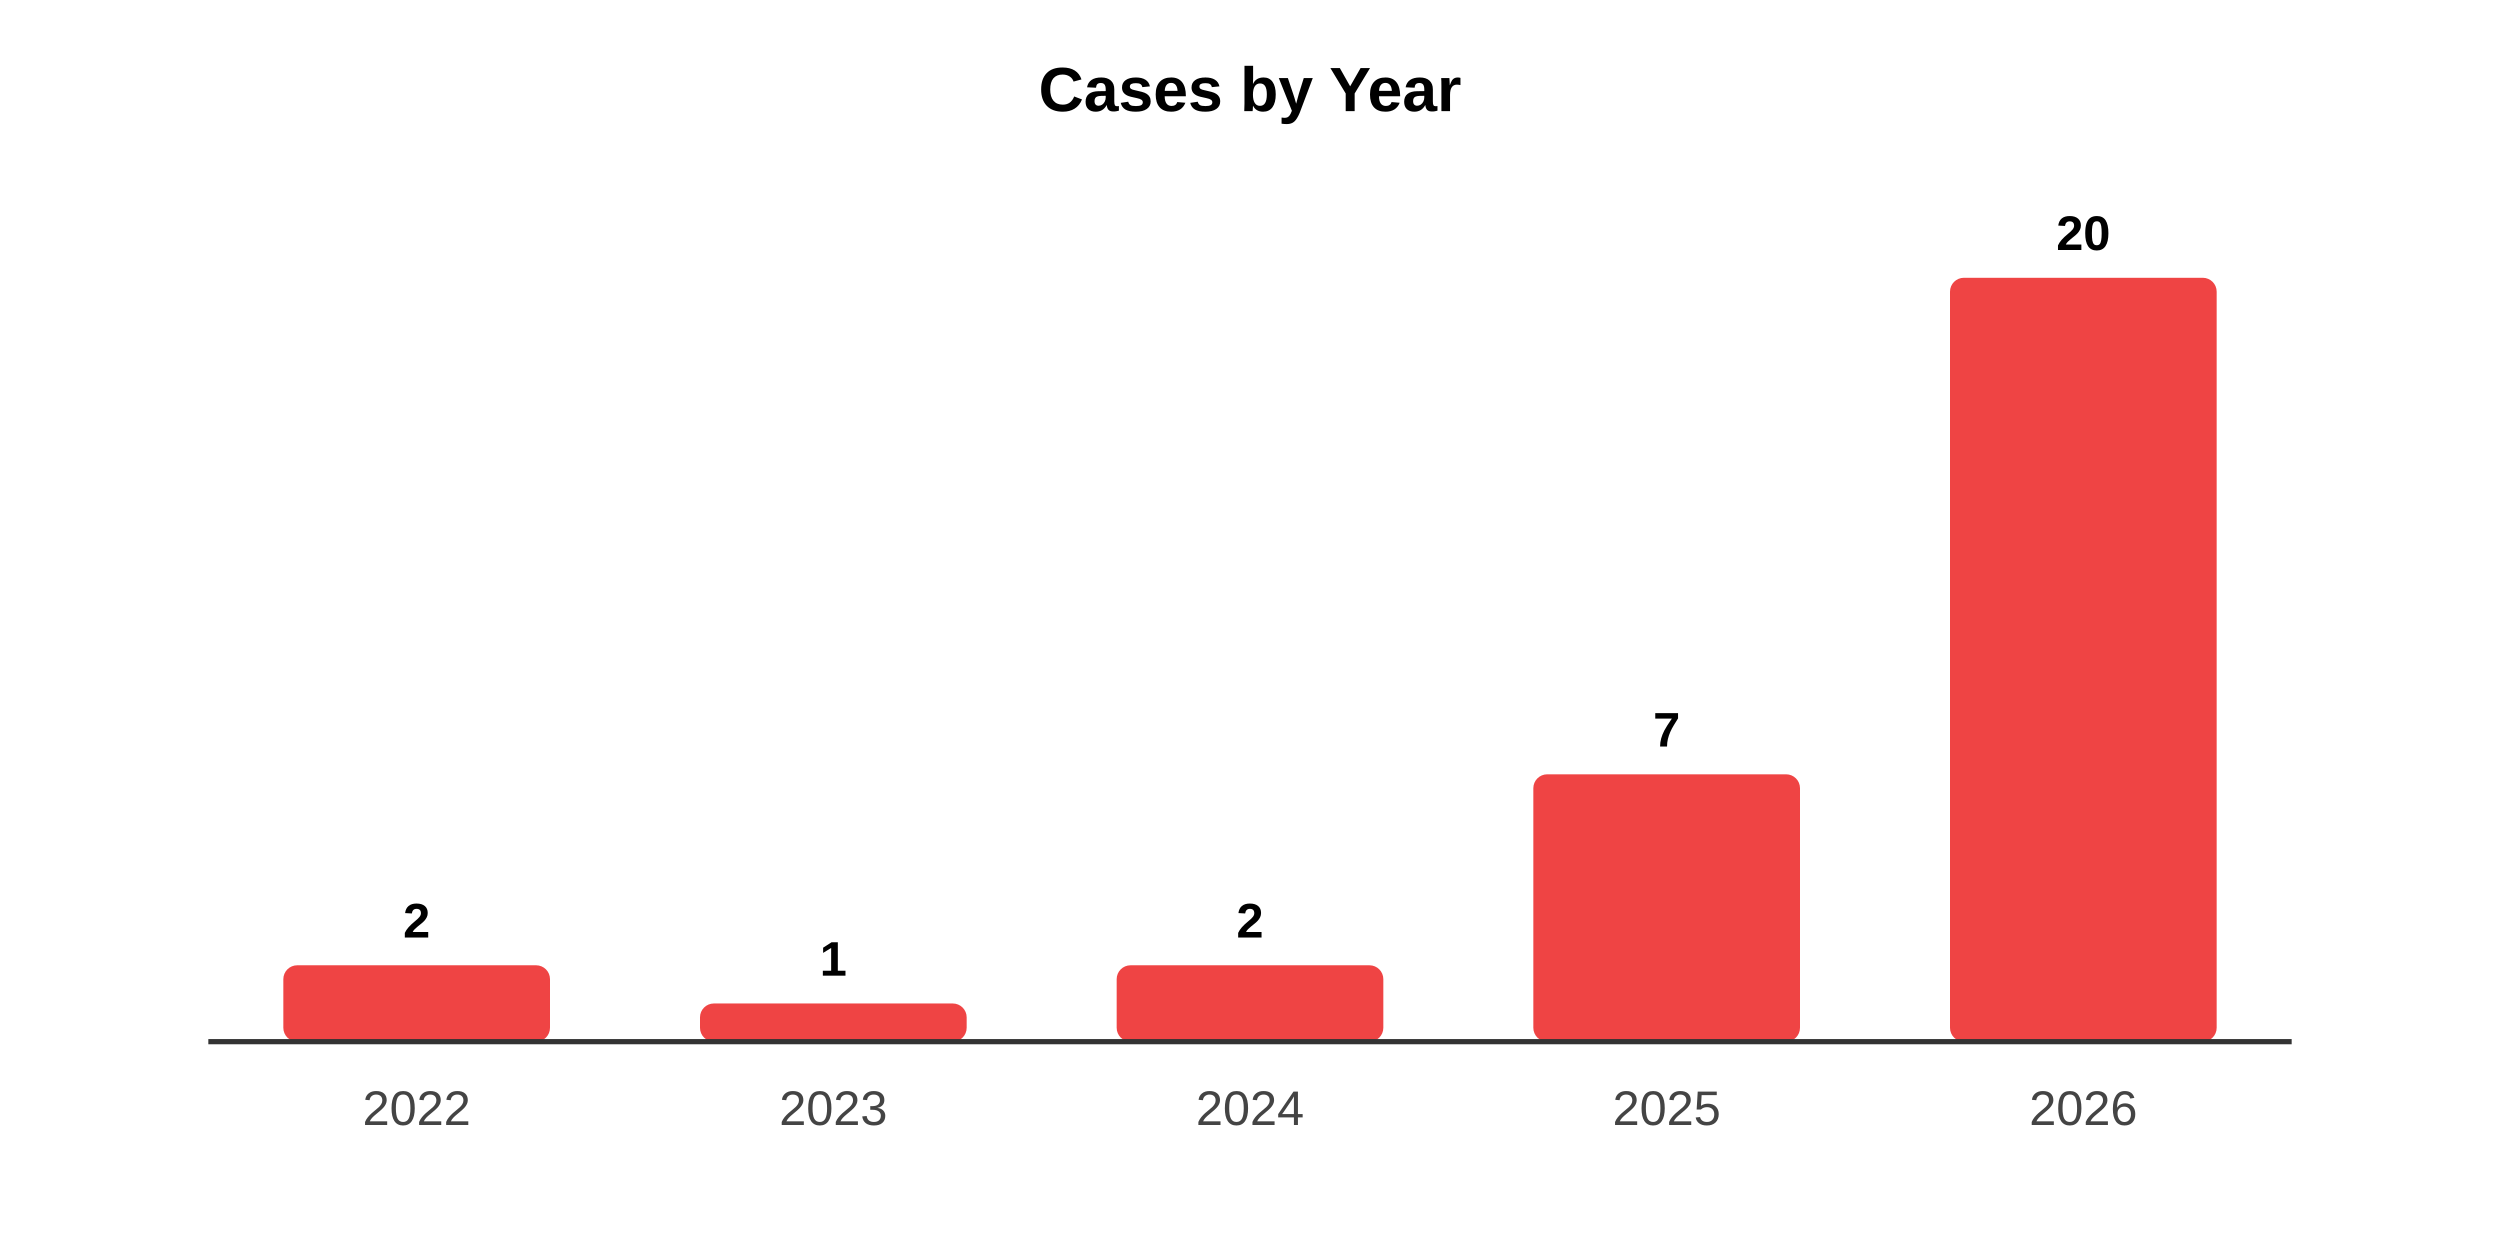
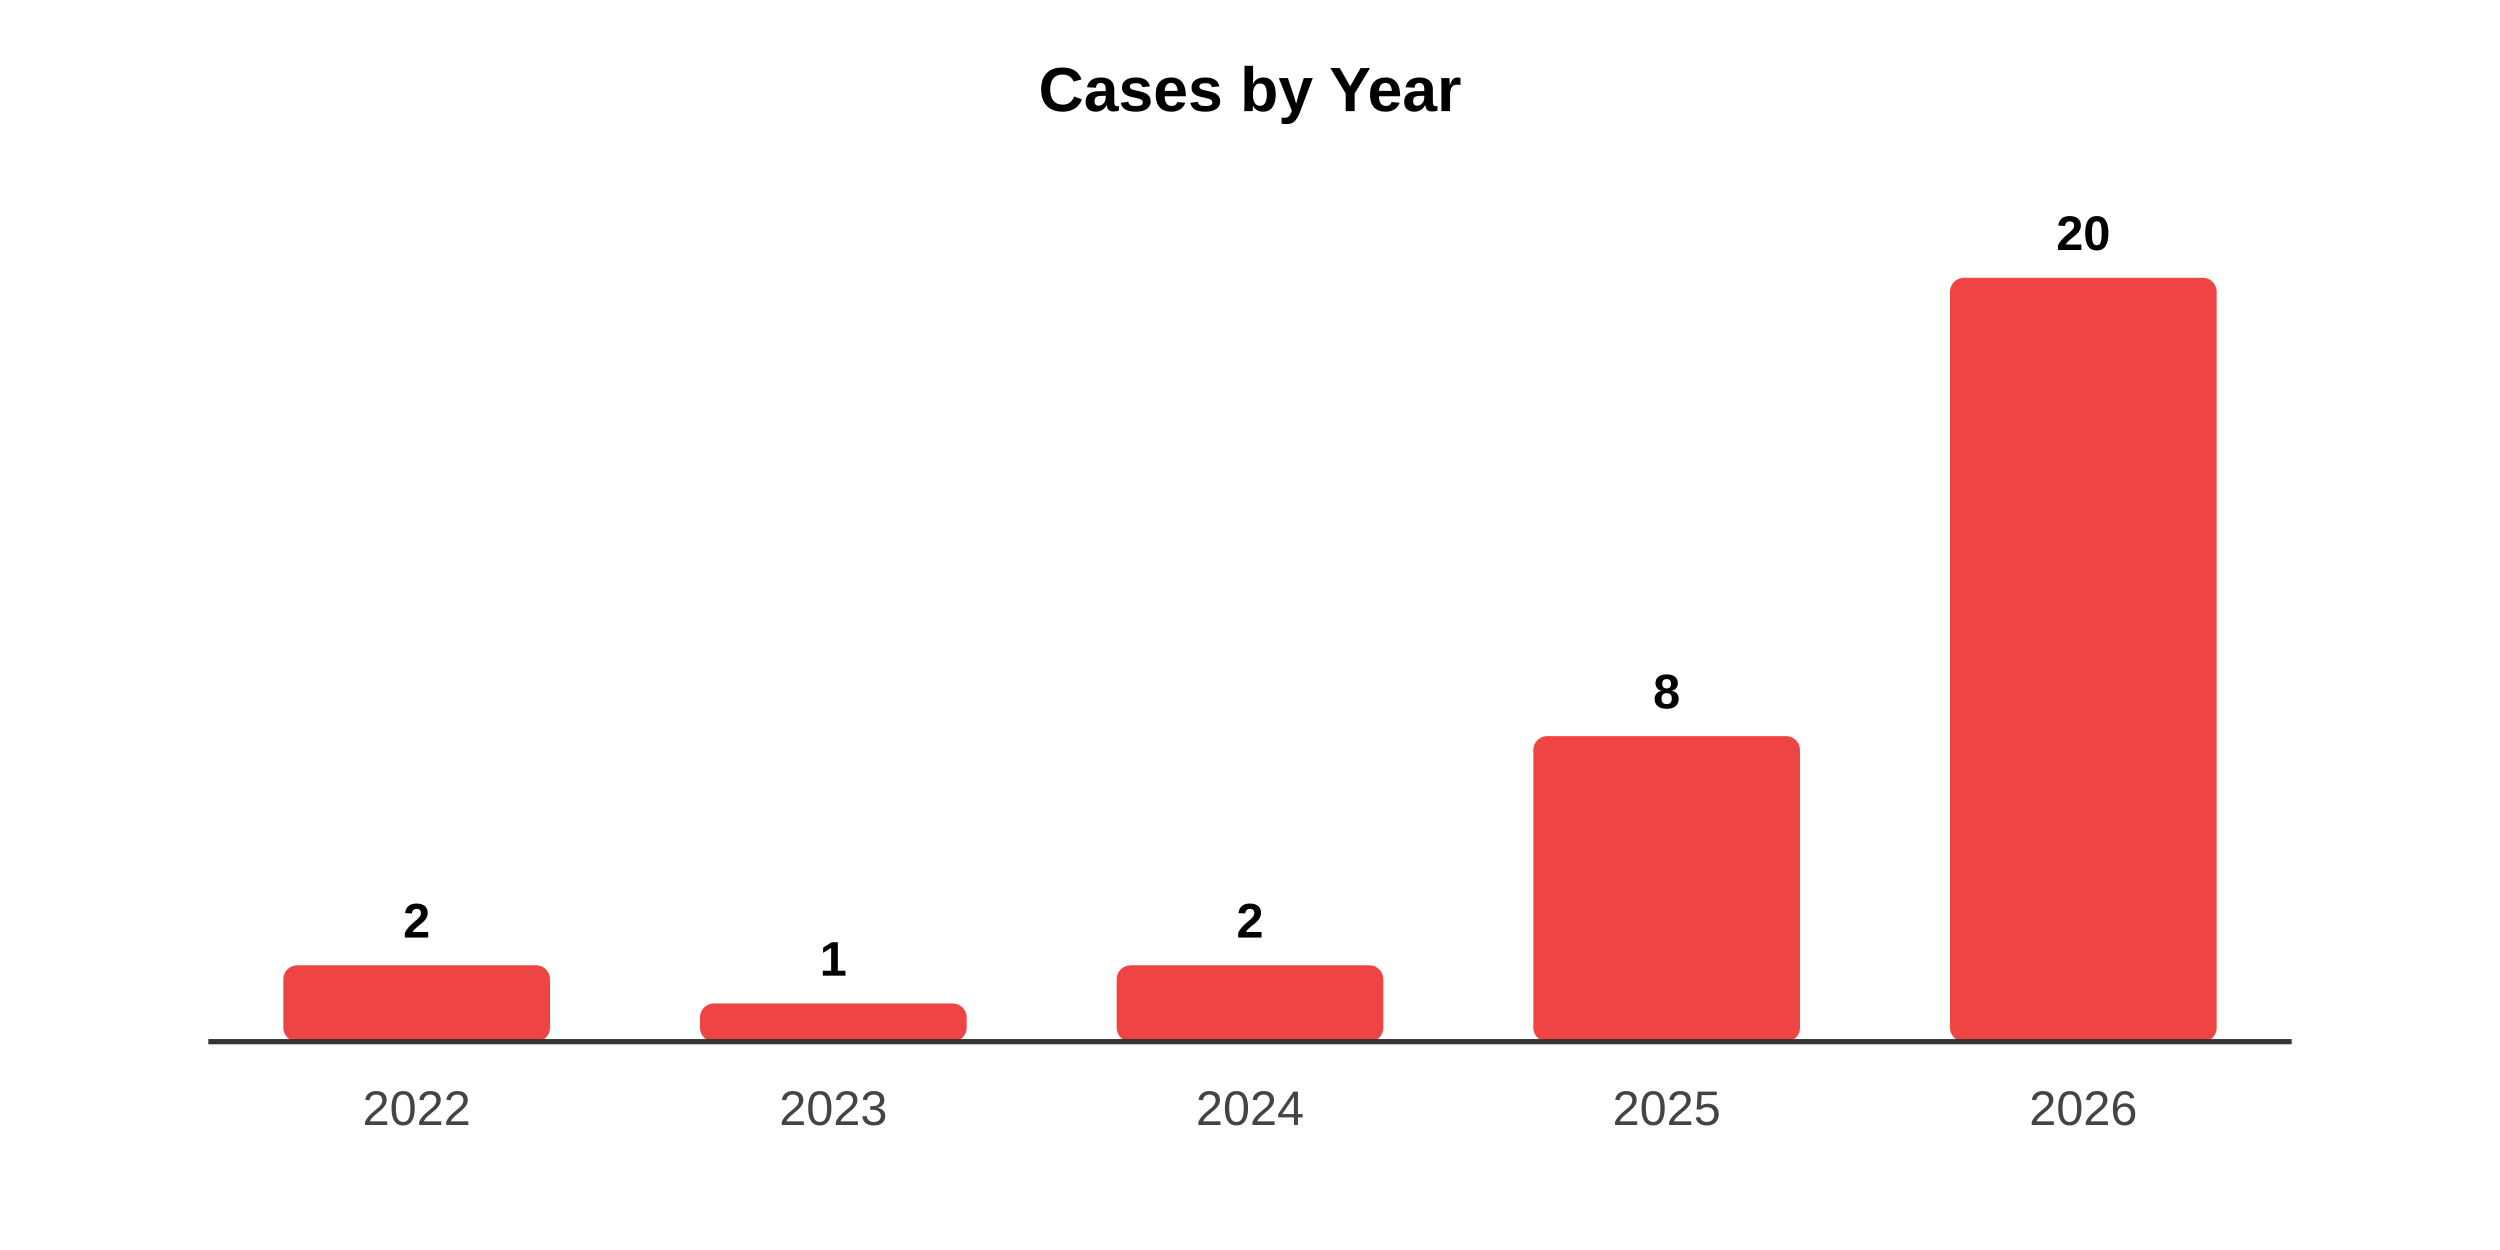
<svg xmlns="http://www.w3.org/2000/svg" width="720" height="360" viewBox="0 0 720 360" preserveAspectRatio="xMidYMid meet" font-family="Arial, Helvetica, sans-serif">
  <text x="360.0" y="32" text-anchor="middle" font-size="18" font-weight="700">Cases by Year</text>
  <rect x="81.6" y="278.0" width="76.8" height="22.0" rx="4" fill="#ef4444" />
  <text x="120.0" y="270.0" text-anchor="middle" font-size="14" font-weight="700">2</text>
  <text x="120.0" y="324" text-anchor="middle" font-size="14" fill="#444">2022</text>
  <rect x="201.6" y="289.0" width="76.8" height="11.0" rx="4" fill="#ef4444" />
  <text x="240.0" y="281.0" text-anchor="middle" font-size="14" font-weight="700">1</text>
  <text x="240.0" y="324" text-anchor="middle" font-size="14" fill="#444">2023</text>
  <rect x="321.6" y="278.0" width="76.8" height="22.0" rx="4" fill="#ef4444" />
  <text x="360.0" y="270.0" text-anchor="middle" font-size="14" font-weight="700">2</text>
  <text x="360.0" y="324" text-anchor="middle" font-size="14" fill="#444">2024</text>
-   <rect x="441.6" y="223.0" width="76.8" height="77.0" rx="4" fill="#ef4444" />
-   <text x="480.0" y="215.0" text-anchor="middle" font-size="14" font-weight="700">7</text>
+   <rect x="441.6" y="212.0" width="76.8" height="88.0" rx="4" fill="#ef4444" />
+   <text x="480.0" y="204.0" text-anchor="middle" font-size="14" font-weight="700">8</text>
  <text x="480.0" y="324" text-anchor="middle" font-size="14" fill="#444">2025</text>
  <rect x="561.6" y="80.0" width="76.8" height="220.0" rx="4" fill="#ef4444" />
  <text x="600.0" y="72.0" text-anchor="middle" font-size="14" font-weight="700">20</text>
  <text x="600.0" y="324" text-anchor="middle" font-size="14" fill="#444">2026</text>
  <line x1="60" y1="300" x2="660" y2="300" stroke="#333" stroke-width="1.5" />
</svg>
